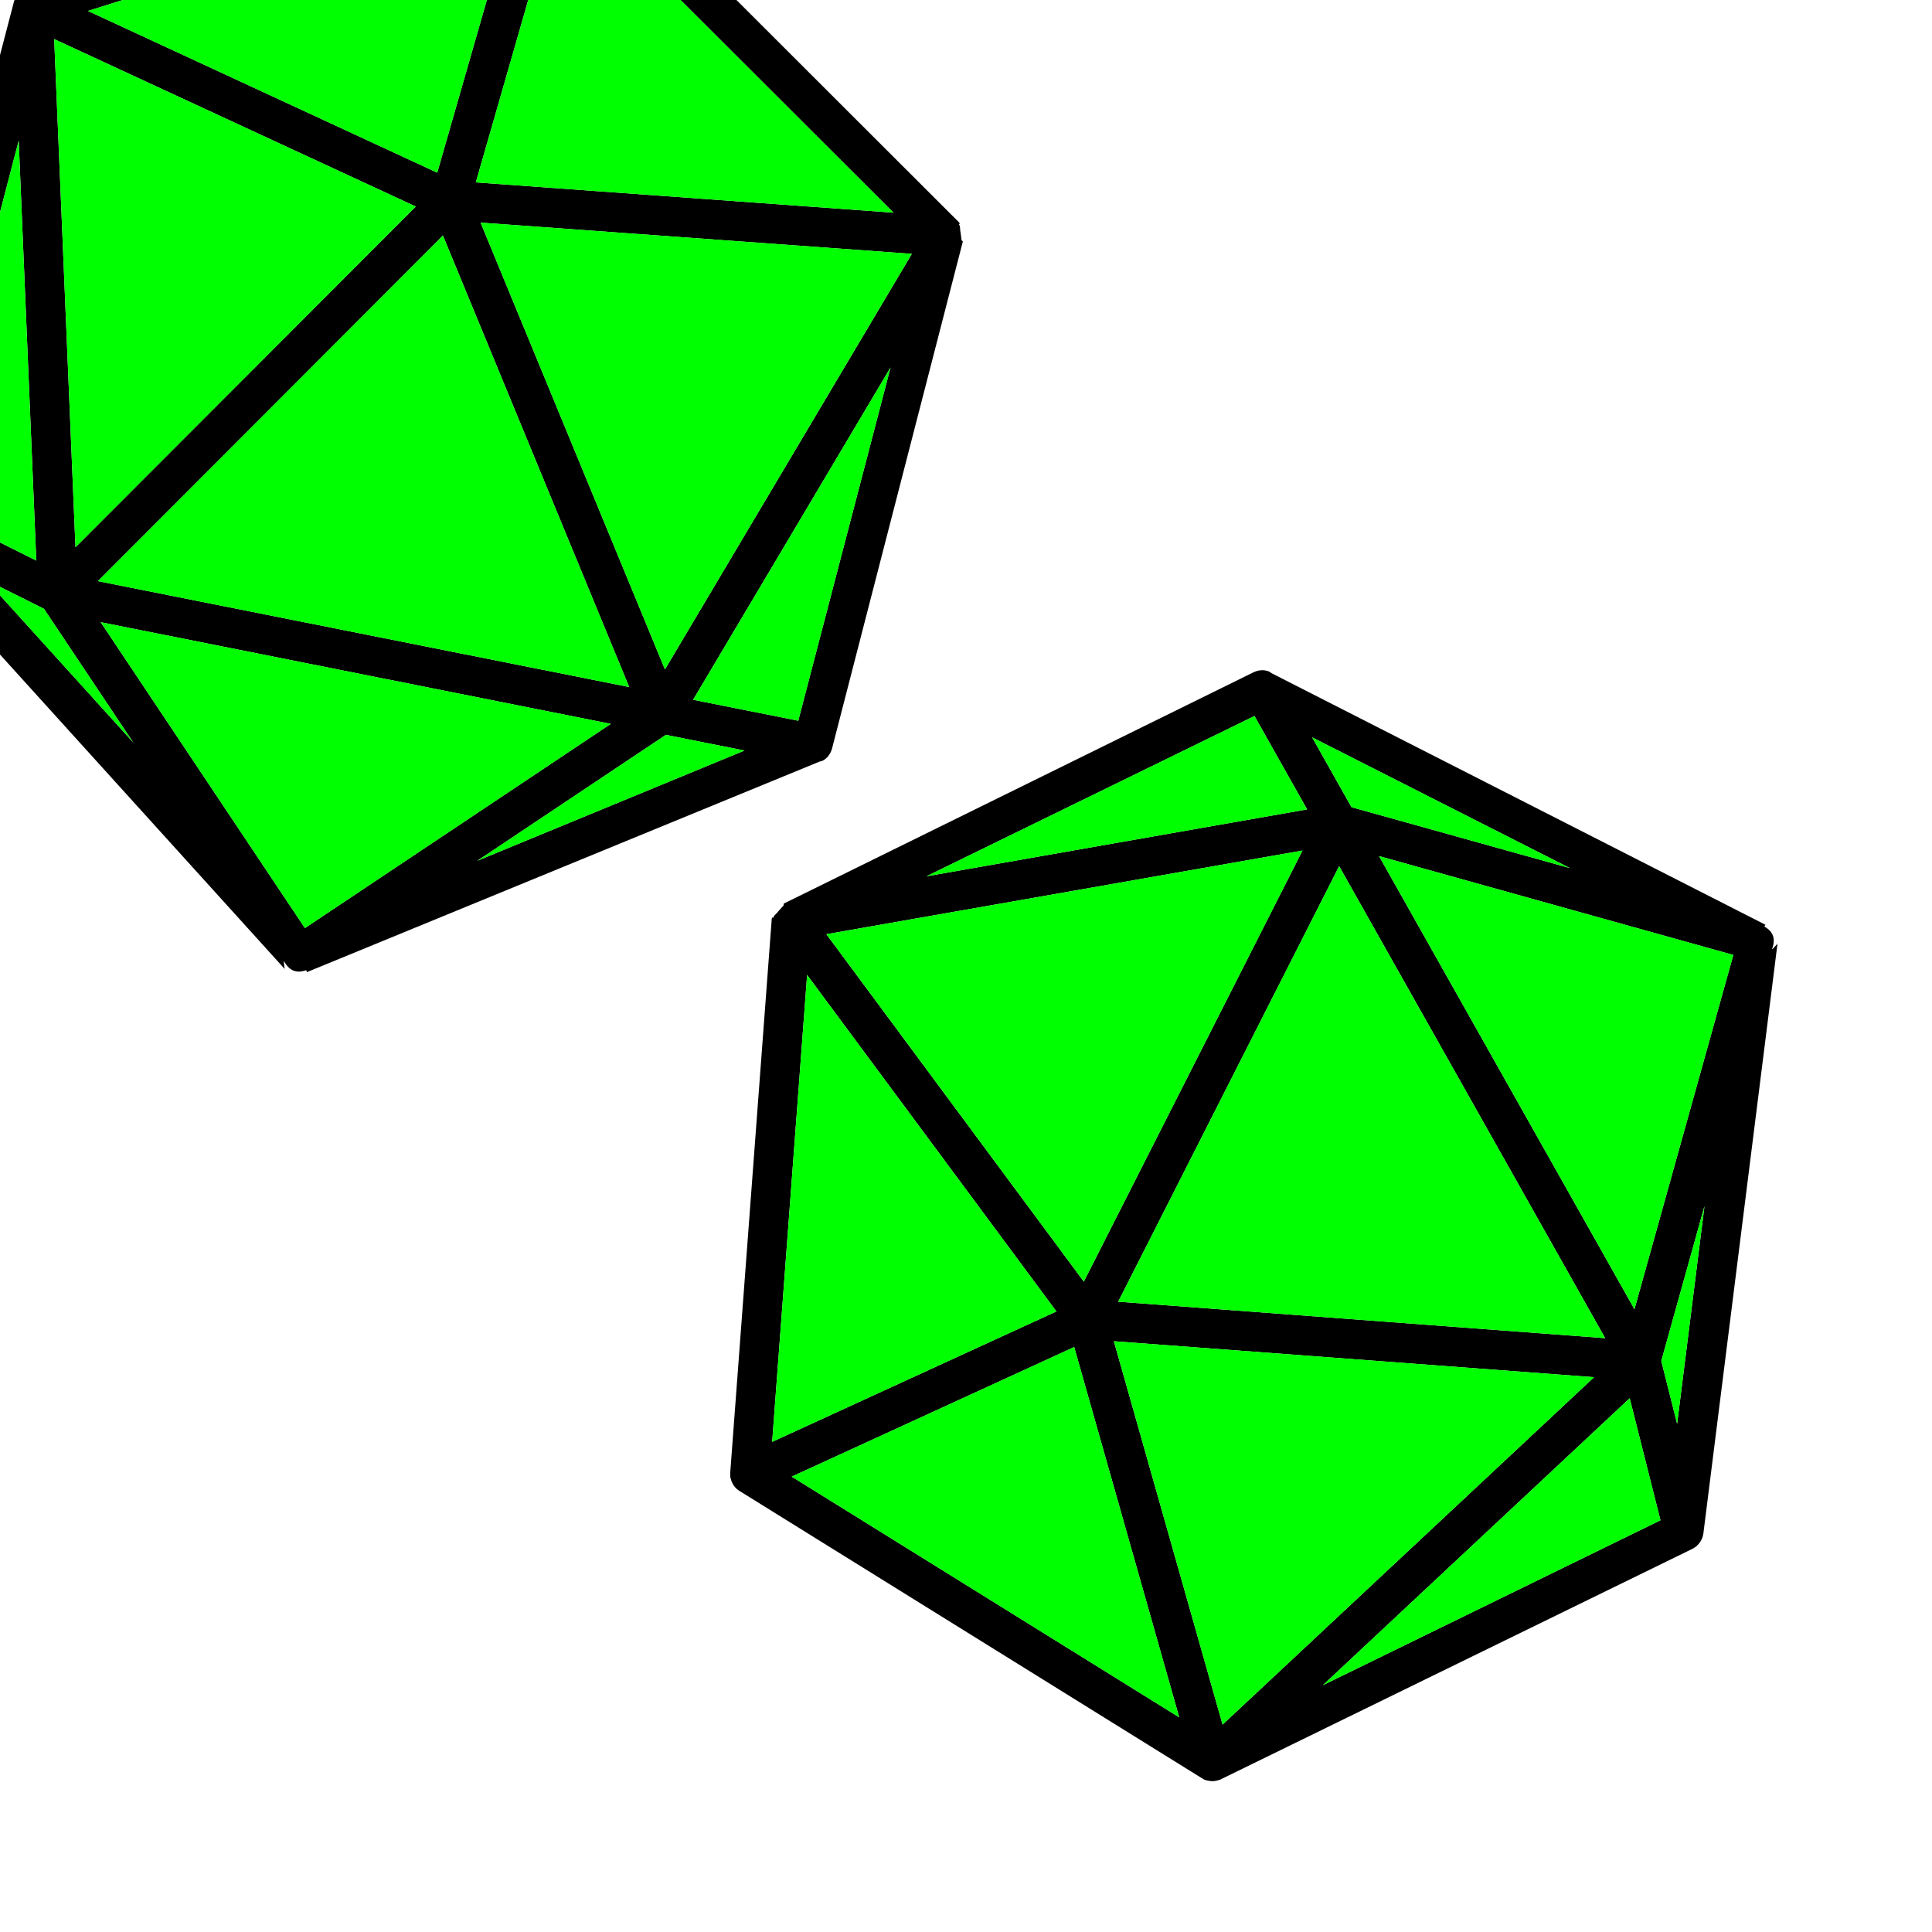
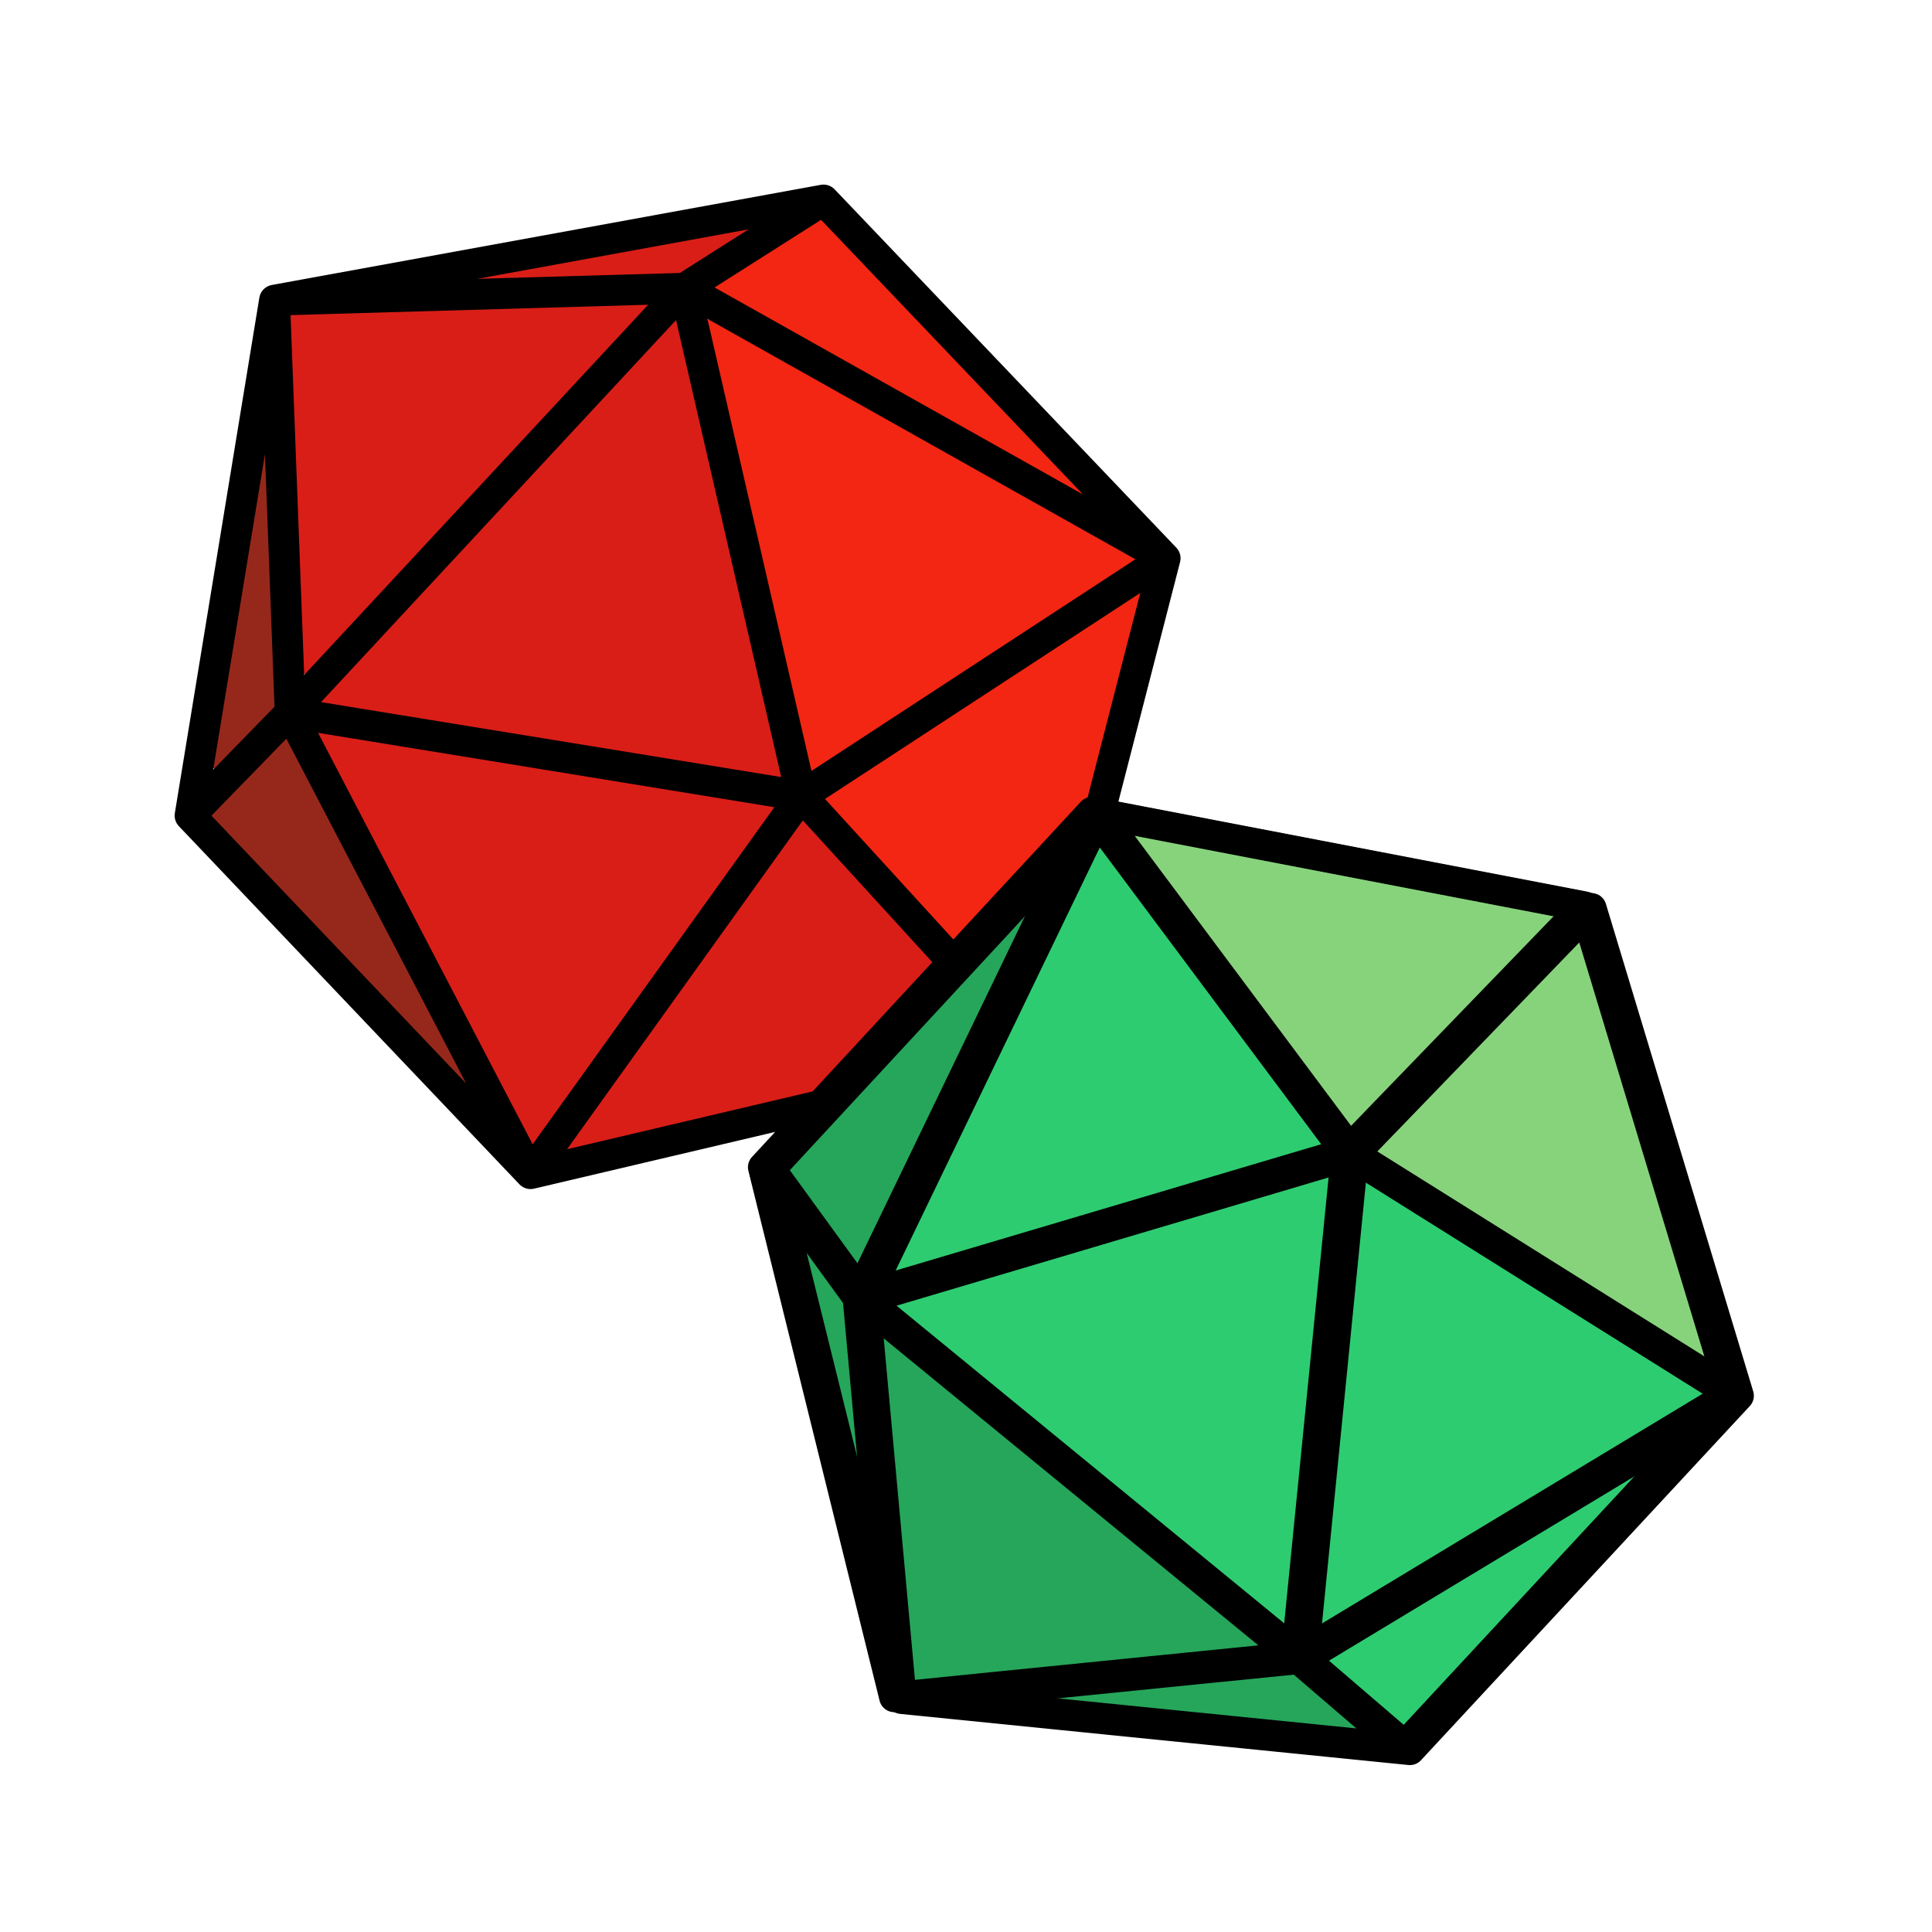
<svg xmlns="http://www.w3.org/2000/svg" version="1.1" id="Your_Icon" x="0px" y="0px" width="576" height="576" viewBox="0 0 576 576" enable-background="new 0 0 100 100" xml:space="preserve">
  <defs id="defs7" />
-   <path d="m 364.094,530.415 140.383,-68.605 c 0.44,-0.205 0.838,-0.468 1.205,-0.768 0.107,-0.087 0.199,-0.183 0.301,-0.275 0.222,-0.209 0.429,-0.432 0.616,-0.669 0.1,-0.126 0.195,-0.252 0.285,-0.388 0.172,-0.264 0.32,-0.541 0.452,-0.827 0.048,-0.116 0.113,-0.223 0.161,-0.34 0.155,-0.416 0.263,-0.843 0.325,-1.286 0.003,-0.025 0.012,-0.045 0.017,-0.07 L 529.937,281.339 c 0.004,-0.057 0.053,-0.074 0.06,-0.134 l 0.043,0.025 -1.608,1.776 c 0,0 -0.086,-0.078 -0.096,-0.087 1.302,-3.538 -0.198,-5.482 -2.251,-6.643 -0.007,0.011 0.018,-0.041 0.01,-0.048 -0.017,0.004 0.002,-0.055 0.002,-0.055 l -0.011,-0.007 -0.008,-0.007 -0.008,-0.007 -0.011,-0.007 -0.008,-0.007 c 0,0 -0.011,-0.007 -0.019,-0.016 -0.008,-0.007 0.347,-0.398 0.336,-0.408 L 378.918,200.615 c -0.081,-0.041 -0.074,-0.157 -0.158,-0.195 -0.291,-0.132 -0.542,-0.297 -0.851,-0.379 -0.203,-0.057 -0.389,-0.102 -0.594,-0.136 -0.21,-0.034 -0.405,-0.079 -0.613,-0.088 -0.199,-0.01 -0.389,-0.008 -0.587,0.002 -0.237,0.012 -0.471,0.036 -0.709,0.075 -0.169,0.031 -0.331,0.059 -0.495,0.104 -0.284,0.073 -0.558,0.178 -0.835,0.297 -0.083,0.033 -0.169,0.045 -0.248,0.086 l -140.105,68.984 c -0.172,0.085 -0.013,0.479 -0.136,0.613 l -0.003,0.005 c -0.437,0.482 -0.88,0.972 -1.319,1.457 -0.007,0.011 -0.007,0.011 -0.018,0.021 0,0 0,0 -0.003,0.005 0,0 0,0 -0.007,0.011 l -0.007,0.011 -0.003,0.005 c -0.173,0.192 -0.358,0.384 -0.492,0.606 -5.4e-4,0.017 -0.041,-0.018 -0.045,-0.012 -0.007,0.011 -0.007,0.011 -0.018,0.021 0,0 0,0 -0.003,0.005 0,0 0,0 -0.007,0.011 l -0.007,0.011 c 0,0 0,0 -0.003,0.005 l -0.007,0.011 c -0.449,0.495 -1.004,0.869 -1.124,1.554 0.003,-0.005 -0.087,-0.06 -0.087,-0.06 -0.007,0.011 -0.087,-0.06 -0.087,-0.06 -0.003,0.005 -0.003,0.005 -0.003,0.005 l -0.126,-0.095 c -0.033,0.192 -0.118,0.318 -0.136,0.504 l -12.373,165.044 c -0.001,0.016 -0.014,0.015 -0.018,0.031 0.001,0.009 -0.007,0.011 -0.013,0.025 -0.004,0.035 0.004,0.069 0.005,0.104 -0.006,0.131 0.015,0.254 0.019,0.385 0.001,0.139 0.004,0.272 0.021,0.405 0.015,0.141 -0.003,0.29 0.016,0.43 0.02,0.113 0.071,0.219 0.092,0.335 0.041,0.164 0.085,0.328 0.141,0.486 0.005,0.022 0.009,0.044 0.018,0.063 0.106,0.336 0.245,0.646 0.409,0.95 0.076,0.135 0.14,0.273 0.223,0.405 0.04,0.065 0.064,0.143 0.112,0.2 0.256,0.359 0.545,0.696 0.871,0.992 0.256,0.233 0.552,0.443 0.852,0.643 l 137.89,85.666 c 0.171,0.108 0.33,0.199 0.509,0.287 0.048,0.02 0.068,0.076 0.102,0.106 0.011,0.007 0.011,0.007 0.011,0.007 0.054,0.049 0.165,0.022 0.238,0.05 0.139,0.06 0.287,0.1 0.433,0.147 0.078,0.023 0.159,0.054 0.236,0.072 0.068,0.014 0.103,0.022 0.125,0.034 0.055,0.012 0.109,-3.6e-4 0.162,0.014 0.546,0.126 1.106,0.18 1.654,0.153 0.073,-0.01 0.142,-0.032 0.211,-0.035 0.562,-0.053 1.113,-0.182 1.637,-0.397 0.039,-0.012 0.084,-0.009 0.123,-0.025 0.03,-0.01 0.061,-0.025 0.09,-0.042 0.014,-0.006 0.022,-0.008 0.037,-0.014 0.07,-0.036 0.135,-0.066 0.206,-0.097 z m 0.401,-16.247 -32.415,-114.3 143.171,10.726 -110.757,103.574 z M 333.367,388.088 399.246,258.24 478.561,398.961 333.367,388.088 Z m 152.509,28.78 9.171,36.382 -100.685,49.194 91.514,-85.576 z m 14.135,7.627 -4.724,-18.741 12.879,-46.163 -8.155,64.904 z M 487.293,390.331 411.14,255.233 516.769,284.707 487.293,390.331 Z m -84.366,-149.68 -11.738,-20.827 76.881,39 -65.142,-18.173 z m -28.923,-27.185 15.692,27.845 -113.51,19.949 97.818,-47.794 z m 14.318,40.107 -65.199,128.529 -76.747,-103.58 141.946,-24.949 z m -73.364,137.417 -84.749,38.882 10.417,-139.209 74.332,100.327 z m 5.296,10.611 31.317,110.405 -115.534,-71.767 84.217,-38.638 z" id="path3-0" />
-   <path style="fill:#00ff00;fill-opacity:1" d="m 529.937,281.345 0.103,-0.114 -0.042,-0.027 c -0.007,0.06 -0.056,0.078 -0.06,0.135 l -0.001,0.006 z" id="path4281" />
-   <path style="fill:#00ff00;fill-opacity:1" d="M 374.006,213.466 276.188,261.261 389.698,241.312 374.006,213.466 Z" id="path4277" />
-   <path style="fill:#00ff00;fill-opacity:1" d="m 391.191,219.825 11.739,20.826 65.141,18.174 -76.88,-39 z" id="path4275" />
-   <path style="fill:#00ff00;fill-opacity:1" d="M 411.142,255.234 487.294,390.33 516.771,284.708 411.142,255.234 Z" id="path4273" />
-   <path style="fill:#00ff00;fill-opacity:1" d="M 388.323,253.574 246.379,278.523 323.124,382.102 388.323,253.574 Z" id="path4271" />
-   <path style="fill:#00ff00;fill-opacity:1" d="M 399.247,258.24 333.369,388.088 478.562,398.96 399.247,258.24 Z" id="path4269" />
-   <path style="fill:#00ff00;fill-opacity:1" d="M 240.628,290.664 230.211,429.873 314.961,390.99 240.628,290.664 Z" id="path4267" />
-   <path style="fill:#00ff00;fill-opacity:1" d="m 508.167,359.591 -12.879,46.163 4.725,18.74 8.154,-64.903 z" id="path4265" />
-   <path style="fill:#00ff00;fill-opacity:1" d="M 475.253,410.594 332.082,399.868 364.497,514.168 475.253,410.594 Z" id="path4263" />
-   <path style="fill:#00ff00;fill-opacity:1" d="m 485.877,416.868 -91.514,85.576 100.685,-49.194 -9.171,-36.381 z" id="path4261" />
-   <path style="fill:#00ff00;fill-opacity:1" d="m 320.256,401.602 -84.217,38.637 115.534,71.768 -31.317,-110.405 z" id="path3-0-4-0" />
-   <path d="M 4.093,0.758 -35.389,151.937 c -0.132,0.468 -0.192,0.941 -0.203,1.414 -0.004,0.138 0.009,0.27 0.012,0.407 0.014,0.305 0.048,0.607 0.106,0.903 0.03,0.158 0.064,0.313 0.108,0.469 0.088,0.303 0.202,0.595 0.333,0.882 0.057,0.112 0.096,0.231 0.153,0.344 0.214,0.389 0.468,0.748 0.764,1.085 0.017,0.019 0.026,0.039 0.042,0.058 L 84.876,288.884 c 0.041,0.04 0.022,0.089 0.062,0.133 l -0.047,0.017 -0.299,-2.377 c 0,0 0.115,-0.015 0.128,-0.016 1.835,3.294 4.286,3.423 6.505,2.623 -0.004,-0.013 0.019,0.04 0.029,0.039 0.008,-0.015 0.04,0.037 0.04,0.037 l 0.013,-0.004 0.01,-0.002 0.01,-0.002 0.013,-0.004 0.01,-0.002 c 0,0 0.013,-0.004 0.025,-0.004 0.01,-0.002 0.075,0.523 0.09,0.521 L 244.535,226.979 c 0.084,-0.035 0.168,0.046 0.251,0.007 0.29,-0.135 0.579,-0.217 0.842,-0.398 0.176,-0.117 0.331,-0.228 0.49,-0.361 0.162,-0.137 0.324,-0.255 0.467,-0.408 0.137,-0.144 0.26,-0.29 0.381,-0.446 0.145,-0.188 0.28,-0.381 0.405,-0.587 0.087,-0.149 0.172,-0.289 0.244,-0.443 0.13,-0.263 0.229,-0.54 0.319,-0.826 0.029,-0.085 0.076,-0.157 0.097,-0.245 l 39.013,-151.216 c 0.047,-0.186 -0.354,-0.322 -0.377,-0.503 l -0.002,-0.006 c -0.081,-0.646 -0.164,-1.301 -0.245,-1.95 -0.004,-0.013 -0.004,-0.013 -0.004,-0.028 0,0 0,0 -0.002,-0.006 0,0 0,0 -0.004,-0.013 l -0.004,-0.013 -0.002,-0.006 c -0.033,-0.257 -0.058,-0.521 -0.139,-0.769 -0.013,-0.012 0.04,-0.019 0.039,-0.026 -0.004,-0.013 -0.004,-0.013 -0.004,-0.028 0,0 0,0 -0.002,-0.006 0,0 0,0 -0.004,-0.013 l -0.004,-0.013 c 0,0 0,0 -0.002,-0.006 l -0.004,-0.013 c -0.083,-0.663 -0.005,-1.328 -0.446,-1.865 0.002,0.006 0.102,-0.027 0.102,-0.027 -0.004,-0.013 0.102,-0.027 0.102,-0.027 -0.002,-0.006 -0.002,-0.006 -0.002,-0.006 l 0.154,-0.034 c -0.125,-0.15 -0.164,-0.297 -0.294,-0.432 L 168.807,-50.698 c -0.011,-0.012 -0.002,-0.02 -0.012,-0.034 -0.008,-0.005 -0.004,-0.013 -0.011,-0.027 -0.024,-0.026 -0.055,-0.042 -0.082,-0.064 -0.096,-0.09 -0.203,-0.154 -0.305,-0.237 -0.106,-0.089 -0.209,-0.175 -0.321,-0.248 -0.116,-0.08 -0.218,-0.191 -0.337,-0.268 -0.099,-0.058 -0.212,-0.089 -0.314,-0.148 -0.151,-0.076 -0.304,-0.149 -0.46,-0.21 -0.02,-0.011 -0.039,-0.022 -0.06,-0.027 -0.324,-0.139 -0.65,-0.235 -0.987,-0.31 -0.152,-0.03 -0.298,-0.072 -0.452,-0.095 -0.075,-0.012 -0.15,-0.044 -0.224,-0.046 -0.439,-0.04 -0.883,-0.041 -1.32,0.014 -0.344,0.043 -0.696,0.13 -1.043,0.226 L 8.031,-3.442 c -0.193,0.059 -0.365,0.12 -0.549,0.199 -0.046,0.023 -0.102,0.002 -0.147,0.008 -0.013,0.004 -0.013,0.004 -0.013,0.004 -0.073,0.009 -0.124,0.111 -0.193,0.148 -0.136,0.067 -0.263,0.153 -0.394,0.233 -0.069,0.044 -0.144,0.085 -0.209,0.132 -0.055,0.042 -0.084,0.063 -0.107,0.073 -0.045,0.034 -0.071,0.083 -0.116,0.113 -0.452,0.332 -0.857,0.721 -1.194,1.155 -0.04,0.062 -0.068,0.129 -0.111,0.183 -0.326,0.46 -0.588,0.962 -0.766,1.5 -0.017,0.037 -0.048,0.069 -0.061,0.11 -0.012,0.029 -0.021,0.062 -0.027,0.095 -0.005,0.015 -0.009,0.022 -0.013,0.037 -0.019,0.077 -0.038,0.146 -0.061,0.219 z M 16.153,11.653 123.962,61.577 22.502,163.159 16.153,11.653 Z M 132.057,70.231 187.584,204.832 29.167,173.252 132.057,70.231 Z M 10.819,167.127 -22.749,150.366 5.576,41.945 10.819,167.127 Z m -14.998,5.748 17.292,8.634 26.613,39.858 L -4.179,172.875 Z m 34.198,12.624 L 182.112,215.812 90.906,276.702 30.019,185.499 Z M 198.522,219.089 l 23.445,4.674 -79.69,32.881 56.244,-37.555 z m 39.469,-4.213 -31.345,-6.251 58.863,-99.084 -27.518,105.335 z M 198.243,199.59 143.273,66.365 271.85,75.682 198.243,199.59 Z M 141.855,54.379 167.612,-35.236 266.391,63.408 141.855,54.379 Z M 130.355,51.479 26.215,3.261 155.951,-37.573 130.355,51.479 Z" id="path3-0-4" />
-   <path style="fill:#00ff00;fill-opacity:1" d="m 84.871,288.88 0.019,0.153 0.048,-0.015 c -0.041,-0.044 -0.022,-0.093 -0.064,-0.133 l -0.004,-0.005 z" id="path4281-2" />
-   <path style="fill:#00ff00;fill-opacity:1" d="m 237.991,214.877 27.517,-105.335 -58.863,99.084 31.346,6.251 z" id="path4277-6" />
-   <path style="fill:#00ff00;fill-opacity:1" d="m 221.966,223.763 -23.445,-4.673 -56.244,37.553 79.689,-32.88 z" id="path4275-9" />
-   <path style="fill:#00ff00;fill-opacity:1" d="M 182.109,215.812 30.019,185.5 90.904,276.704 182.109,215.812 Z" id="path4273-5" />
-   <path style="fill:#00ff00;fill-opacity:1" d="M 198.242,199.59 271.848,75.683 143.273,66.366 198.242,199.59 Z" id="path4271-4" />
-   <path style="fill:#00ff00;fill-opacity:1" d="M 187.583,204.832 132.055,70.233 29.167,173.253 187.583,204.832 Z" id="path4269-4" />
-   <path style="fill:#00ff00;fill-opacity:1" d="M 266.389,63.408 167.611,-35.234 141.853,54.381 266.389,63.408 Z" id="path4267-8" />
-   <path style="fill:#00ff00;fill-opacity:1" d="M 39.725,221.367 13.112,181.509 -4.18,172.877 39.725,221.367 Z" id="path4265-0" />
-   <path style="fill:#00ff00;fill-opacity:1" d="M 22.501,163.16 123.961,61.578 16.152,11.654 22.501,163.16 Z" id="path4263-1" />
-   <path style="fill:#00ff00;fill-opacity:1" d="M 10.818,167.127 5.575,41.945 -22.75,150.367 10.818,167.127 Z" id="path4261-0" />
-   <path style="fill:#00ff00;fill-opacity:1" d="M 130.355,51.479 155.95,-37.572 26.215,3.262 130.355,51.479 Z" id="path3-0-4-0-6" />
+   <g id="g4716" transform="matrix(1.149239,0,0,1.149239,-10.42445,-9.791519)">
+     <path id="path4610" d="m 119.831,251.948 c -14.961,-28.682 -27.072,-52.28 -26.912,-52.439 0.159,-0.159 14.931,2.098 32.827,5.016 17.896,2.918 43.978,7.167 57.961,9.442 13.983,2.275 25.35,4.312 25.262,4.525 -0.437,1.054 -61.213,85.566 -61.547,85.584 -0.213,0.012 -12.629,-23.446 -27.59,-52.129 z" style="fill:#d91e18;fill-opacity:1;stroke:#d91e18;stroke-width:4;stroke-linecap:round;stroke-linejoin:round;stroke-miterlimit:4;stroke-dasharray:none;stroke-opacity:1" />
+     <path id="path4612" d="M 206.034,208.822 C 184.47,205.417 94.156,190.572 93.987,190.404 c -0.119,-0.118 0.158,-0.733 0.616,-1.368 1.735,-2.405 88.742,-95.66 89.25,-95.66 0.293,0 0.679,0.485 0.858,1.078 1.01,3.353 26.3,114.282 26.139,114.652 -0.107,0.245 -2.274,0.117 -4.815,-0.284 z" style="fill:#d91e18;fill-opacity:1;stroke:#d91e18;stroke-width:4;stroke-linecap:round;stroke-linejoin:round;stroke-miterlimit:4;stroke-dasharray:none;stroke-opacity:1" />
+     <path id="path4614" d="M 88.316,181.331 C 88.211,180.857 84.774,90.594 84.859,90.546 c 0.347,-0.194 90.696,-2.592 90.876,-2.412 0.324,0.324 -86.232,93.351 -86.857,93.351 -0.29,0 -0.543,-0.069 -0.562,-0.154 z" style="fill:#d91e18;fill-opacity:1;stroke:#d91e18;stroke-width:4;stroke-linecap:round;stroke-linejoin:round;stroke-miterlimit:4;stroke-dasharray:none;stroke-opacity:1" />
+     <path id="path4616" d="m 65.3,204.436 c 0.183,-0.932 2.761,-16.512 5.729,-34.622 3.335,-20.351 5.673,-33.02 6.121,-33.169 0.399,-0.133 0.729,-12.21 0.734,-11.589 0.005,0.621 0.416,23.588 0.913,35.788 0.497,12.2 0.909,24.129 0.915,26.509 l 0.011,4.328 -6.828,7.225 c -3.756,3.974 -7.076,7.225 -7.378,7.225 -0.303,0 -0.4,-0.762 -0.217,-1.694 z" style="fill:#96281b;fill-opacity:1;stroke:#96281b;stroke-width:4;stroke-linecap:round;stroke-linejoin:round;stroke-miterlimit:4;stroke-dasharray:none;stroke-opacity:1" />
+     <path id="path4618" d="M 94.966,252.187 62.977,219.224 73.719,210.609 c 5.686,-4.56 9.552,-9.182 9.793,-8.934 0.499,0.513 48.122,88.753 48.122,89.195 0,0.159 -5.304,-6.489 -5.575,-6.489 -0.27,0 -14.263,-14.487 -31.094,-32.194 z" style="fill:#96281b;fill-opacity:1;stroke:#96281b;stroke-width:4;stroke-linecap:round;stroke-linejoin:round;stroke-miterlimit:4;stroke-dasharray:none;stroke-opacity:1" />
+     <path id="path4620" d="m 158.179,305.069 c 0.23,-0.6 13.632,-19.521 29.782,-42.047 l 29.363,-40.957 1.688,1.737 c 8.612,8.862 50.391,55.363 50.03,55.685 -0.258,0.231 -25.007,6.177 -54.998,13.215 -29.991,7.038 -54.924,12.945 -55.406,13.127 -0.633,0.239 -0.761,0.027 -0.459,-0.76 z" style="fill:#d91e18;fill-opacity:1;stroke:#d91e18;stroke-width:4;stroke-linecap:round;stroke-linejoin:round;stroke-miterlimit:4;stroke-dasharray:none;stroke-opacity:1" />
+     <path id="path4622" d="m 249.643,244.258 c -13.988,-15.29 -25.5,-27.975 -25.58,-28.189 -0.17,-0.448 79.452,-52.528 79.79,-52.19 0.174,0.174 -25.933,102.46 -27.336,107.101 -0.179,0.593 -0.577,1.078 -0.883,1.078 -0.306,0 -12.002,-12.51 -25.991,-27.8 z" style="fill:#f22613;fill-opacity:1;stroke:#f22613;stroke-width:4;stroke-linecap:round;stroke-linejoin:round;stroke-miterlimit:4;stroke-dasharray:none;stroke-opacity:1" />
+     <path id="path4624" d="M 218.082,200.431 C 203.7,138.158 193.234,92.424 193.34,92.313 c 0.073,-0.076 24.702,13.649 54.731,30.499 30.029,16.851 56.887,30.829 56.66,31.062 -0.815,0.84 -84.088,53.488 -84.562,53.488 -0.267,0 -1.206,-3.119 -2.087,-6.932 z" style="fill:#f22613;fill-opacity:1;stroke:#f22613;stroke-width:4;stroke-linecap:round;stroke-linejoin:round;stroke-miterlimit:4;stroke-dasharray:none;stroke-opacity:1" />
+     <path id="path4626" d="M 240.588,108.596 C 216.385,94.972 196.483,83.525 196.362,83.157 c -0.221,-0.666 23.866,-16.36 25.334,-16.506 0.698,-0.07 63.233,64.926 63.718,66.225 0.113,0.302 8.292,5.928 8.01,5.911 -0.282,-0.016 -28.633,-16.568 -52.836,-30.191 z" style="fill:#f22613;fill-opacity:1;stroke:#f22613;stroke-width:4;stroke-linecap:round;stroke-linejoin:round;stroke-miterlimit:4;stroke-dasharray:none;stroke-opacity:1" />
+     <path id="path4628" d="m 127.896,81.948 c 0.189,-0.567 28.361,-5.019 45.215,-8.101 13.533,-2.475 31.744,-7.049 32.374,-6.965 0.725,0.097 -8.208,4.507 -12.912,7.497 l -7.433,4.726 -18.594,0.449 c -15.444,0.373 -38.88,3.082 -38.65,2.394 z" style="fill:#d91e18;fill-opacity:1;stroke:#d91e18;stroke-width:4;stroke-linecap:round;stroke-linejoin:round;stroke-miterlimit:4;stroke-dasharray:none;stroke-opacity:1" />
+     <path d="M 84.347,193.407 146.714,312.989 m 131.478,-30.951 -61.224,-67.029 m -70.253,97.979 70.253,-97.979 M 84.347,193.407 216.968,215.009 m 0,0 94.361,-61.661 M 186.655,83.304 216.968,215.009 M 311.329,153.348 186.655,83.304 M 84.347,193.407 186.655,83.304 m 36.048,-22.898 -36.048,22.898 m 0,0 L 80.299,86.388 M 84.347,193.407 80.299,86.388 M 58.376,220.091 84.347,193.407 M 80.299,86.388 58.376,220.091 M 222.703,60.406 80.299,86.388 M 311.329,153.348 222.703,60.406 M 278.192,282.038 311.329,153.348 M 146.714,312.989 278.192,282.038 M 58.376,220.091 146.714,312.989" style="fill:none;fill-opacity:0.787;fill-rule:evenodd;stroke:#000000;stroke-width:8;stroke-linecap:round;stroke-linejoin:round;stroke-miterlimit:4;stroke-dasharray:none;stroke-opacity:1" id="path4241" />
+   </g>
+   <g id="g4631" />
+   <g id="g4740" transform="matrix(1.124225,0,0,1.124225,-71.84059,-53.01142)">
+     <path style="fill:#2ecc71;fill-opacity:1;stroke:#2ecc71;stroke-width:4;stroke-linecap:round;stroke-linejoin:round;stroke-miterlimit:4;stroke-dasharray:none;stroke-opacity:1" d="m 302.351,383.471 c 0.3,-1.215 53.411,-110.672 53.82,-110.92 0.281,-0.17 2.57,2.441 5.087,5.803 29.305,39.138 53.132,71.372 53.182,71.945 0.054,0.619 -110.568,33.909 -111.728,33.623 -0.245,-0.06 -0.407,-0.263 -0.361,-0.45 z" id="path4580" />
+     <path style="fill:#26a65b;fill-opacity:1;stroke:#26a65b;stroke-width:4;stroke-linecap:round;stroke-linejoin:round;stroke-miterlimit:4;stroke-dasharray:none;stroke-opacity:1" d="m 283.263,370.63 c -5.049,-6.944 -9.199,-12.805 -9.221,-13.024 -0.038,-0.365 70.353,-78.569 71.382,-79.279 0.246,-0.17 -7.735,10.576 -7.636,10.741 0.16,0.265 -44.78,93.846 -45.184,94.091 -0.088,0.053 -4.292,-5.584 -9.341,-12.528 z" id="path4590" />
+     <path style="fill:#2ecc71;fill-opacity:1;stroke:#2ecc71;stroke-width:4;stroke-linecap:round;stroke-linejoin:round;stroke-miterlimit:4;stroke-dasharray:none;stroke-opacity:1" d="m 354.448,436.307 c -28.299,-23.187 -51.435,-42.352 -51.415,-42.589 0.041,-0.484 114.518,-34.569 114.759,-34.169 0.171,0.283 -11.552,118.735 -11.761,118.847 -0.072,0.038 -23.284,-18.902 -51.583,-42.089 z" id="path4594" />
+     <path style="fill:#26a65b;fill-opacity:1;stroke:#26a65b;stroke-width:4;stroke-linecap:round;stroke-linejoin:round;stroke-miterlimit:4;stroke-dasharray:none;stroke-opacity:1" d="m 285.035,407.384 c -3.852,-15.544 -7.626,-29.865 -7.477,-29.955 0.149,-0.09 3.394,4.634 6.303,8.627 l 5.289,7.26 1.861,20.258 c 2.051,22.333 3.978,30.878 3.377,30.729 -0.232,-0.057 -5.501,-21.375 -9.352,-36.919 z" id="path4596" />
+     <path style="fill:#26a65b;fill-opacity:1;stroke:#26a65b;stroke-width:4;stroke-linecap:round;stroke-linejoin:round;stroke-miterlimit:4;stroke-dasharray:none;stroke-opacity:1" d="m 350.796,497.616 c 0.166,-0.263 13.128,-1.777 28.803,-3.365 l 28.501,-2.886 8.109,6.955 c 6.235,5.348 7.905,6.984 7.228,7.079 -0.714,0.1 -82.49,-7.641 -83.649,-7.928 -0.186,-0.046 10.842,0.408 11.008,0.145 z" id="path4600" />
+     <path style="fill:#2ecc71;fill-opacity:1;stroke:#2ecc71;stroke-width:4;stroke-linecap:round;stroke-linejoin:round;stroke-miterlimit:4;stroke-dasharray:none;stroke-opacity:1" d="m 427.136,496.512 c -5.44,-4.708 -9.863,-8.673 -9.829,-8.811 0.127,-0.514 88.152,-54.518 88.346,-54.197 0.219,0.362 -67.925,71.771 -68.361,71.644 -0.145,-0.042 -4.715,-3.929 -10.155,-8.637 z" id="path4602" />
+     <path style="fill:#2ecc71;fill-opacity:1;stroke:#2ecc71;stroke-width:4;stroke-linecap:round;stroke-linejoin:round;stroke-miterlimit:4;stroke-dasharray:none;stroke-opacity:1" d="m 414.703,478.156 c 0.031,-0.178 2.658,-26.64 5.838,-58.805 3.18,-32.165 5.847,-58.534 5.927,-58.597 0.08,-0.064 17.428,10.718 38.553,23.959 21.124,13.241 41.453,25.971 45.175,28.288 l 6.768,4.214 -50.84,30.71 c -27.962,16.891 -50.984,30.675 -51.158,30.632 -0.175,-0.043 -0.293,-0.224 -0.262,-0.401 z" id="path4604" />
+     <path style="fill:#87d37c;fill-opacity:1;stroke:#87d37c;stroke-width:4;stroke-linecap:round;stroke-linejoin:round;stroke-miterlimit:4;stroke-dasharray:none;stroke-opacity:1" d="M 473.394,379.931 C 449.501,364.937 429.905,352.584 429.847,352.479 c -0.207,-0.372 53.678,-55.801 54.03,-55.579 0.286,0.181 32.009,104.273 33.269,109.164 0.187,0.725 0.193,1.275 0.015,1.223 -0.179,-0.052 -19.874,-12.362 -43.767,-27.357 z" id="path4606" />
+     <path style="fill:#87d37c;fill-opacity:1;stroke:#87d37c;stroke-width:4;stroke-linecap:round;stroke-linejoin:round;stroke-miterlimit:4;stroke-dasharray:none;stroke-opacity:1" d="m 394.522,308.213 c -15.572,-20.913 -28.315,-38.226 -28.317,-38.473 -0.002,-0.282 5.32,0.574 14.248,2.29 7.838,1.507 32.741,6.287 55.34,10.624 22.599,4.336 41.145,7.978 41.215,8.093 0.193,0.32 -53.237,55.499 -53.735,55.495 -0.241,-0.002 -13.178,-17.115 -28.751,-38.028 z" id="path4608" />
+     <path style="fill:#26a65b;fill-opacity:1;stroke:#26a65b;stroke-width:4;stroke-linecap:round;stroke-linejoin:round;stroke-miterlimit:4;stroke-dasharray:none;stroke-opacity:1" d="m 302.664,447.355 c -2.276,-24.934 -4.059,-45.384 -3.963,-45.444 0.126,-0.078 99.749,81.31 100.137,81.809 0.11,0.141 -91.213,9.198 -91.617,9.086 -0.231,-0.064 -2.282,-20.517 -4.558,-45.452 z" id="path4592" />
+     <path id="path4241-1" style="fill:#ff0000;fill-opacity:0.787;fill-rule:evenodd;stroke:#000000;stroke-width:8;stroke-linecap:round;stroke-linejoin:round;stroke-miterlimit:4;stroke-dasharray:none;stroke-opacity:1" d="M 409.547,486.985 525.016,417.297 M 485.944,288 422.855,353.276 m 102.161,64.021 -102.161,-64.021 m -13.308,133.708 13.308,-133.708 m 0,0 -67.413,-90.341 m -62.15,128.791 129.564,-38.449 m -67.413,-90.341 -62.15,128.791 m 116.256,95.259 -116.256,-95.259 m -25.097,-34.554 25.097,34.554 m 0,0 9.696,105.958 m 106.56,-10.699 -106.56,10.699 m 134.807,13.561 -28.247,-24.26 m -106.56,10.699 134.807,13.561 M 268.195,357.172 302.987,497.684 m 52.455,-234.749 -87.247,94.237 M 485.944,288 355.442,262.935 M 525.016,417.297 485.944,288 m -48.15,223.245 87.221,-93.948" />
+     <path d="M 407.605,486.505 523.074,416.818 M 484.002,287.521 420.913,352.797 M 523.074,416.818 420.913,352.797 M 407.605,486.505 420.913,352.797 m 0,0 -67.413,-90.341 M 291.35,391.246 420.913,352.797 M 353.5,262.456 291.35,391.246 M 407.605,486.505 291.35,391.246 m -25.097,-34.554 25.097,34.554 m 0,0 9.696,105.958 M 407.605,486.505 301.046,497.205 M 435.853,510.766 407.605,486.505 M 301.046,497.205 435.853,510.766 M 266.253,356.693 301.046,497.205 M 353.5,262.456 266.253,356.693 M 484.002,287.521 353.5,262.456 m 169.574,154.362 -39.072,-129.297 m -48.15,223.245 87.221,-93.948" style="fill:#ff0000;fill-opacity:0.787;fill-rule:evenodd;stroke:#000000;stroke-width:8;stroke-linecap:round;stroke-linejoin:round;stroke-miterlimit:4;stroke-dasharray:none;stroke-opacity:1" id="path4241-1-1" />
+   </g>
</svg>
